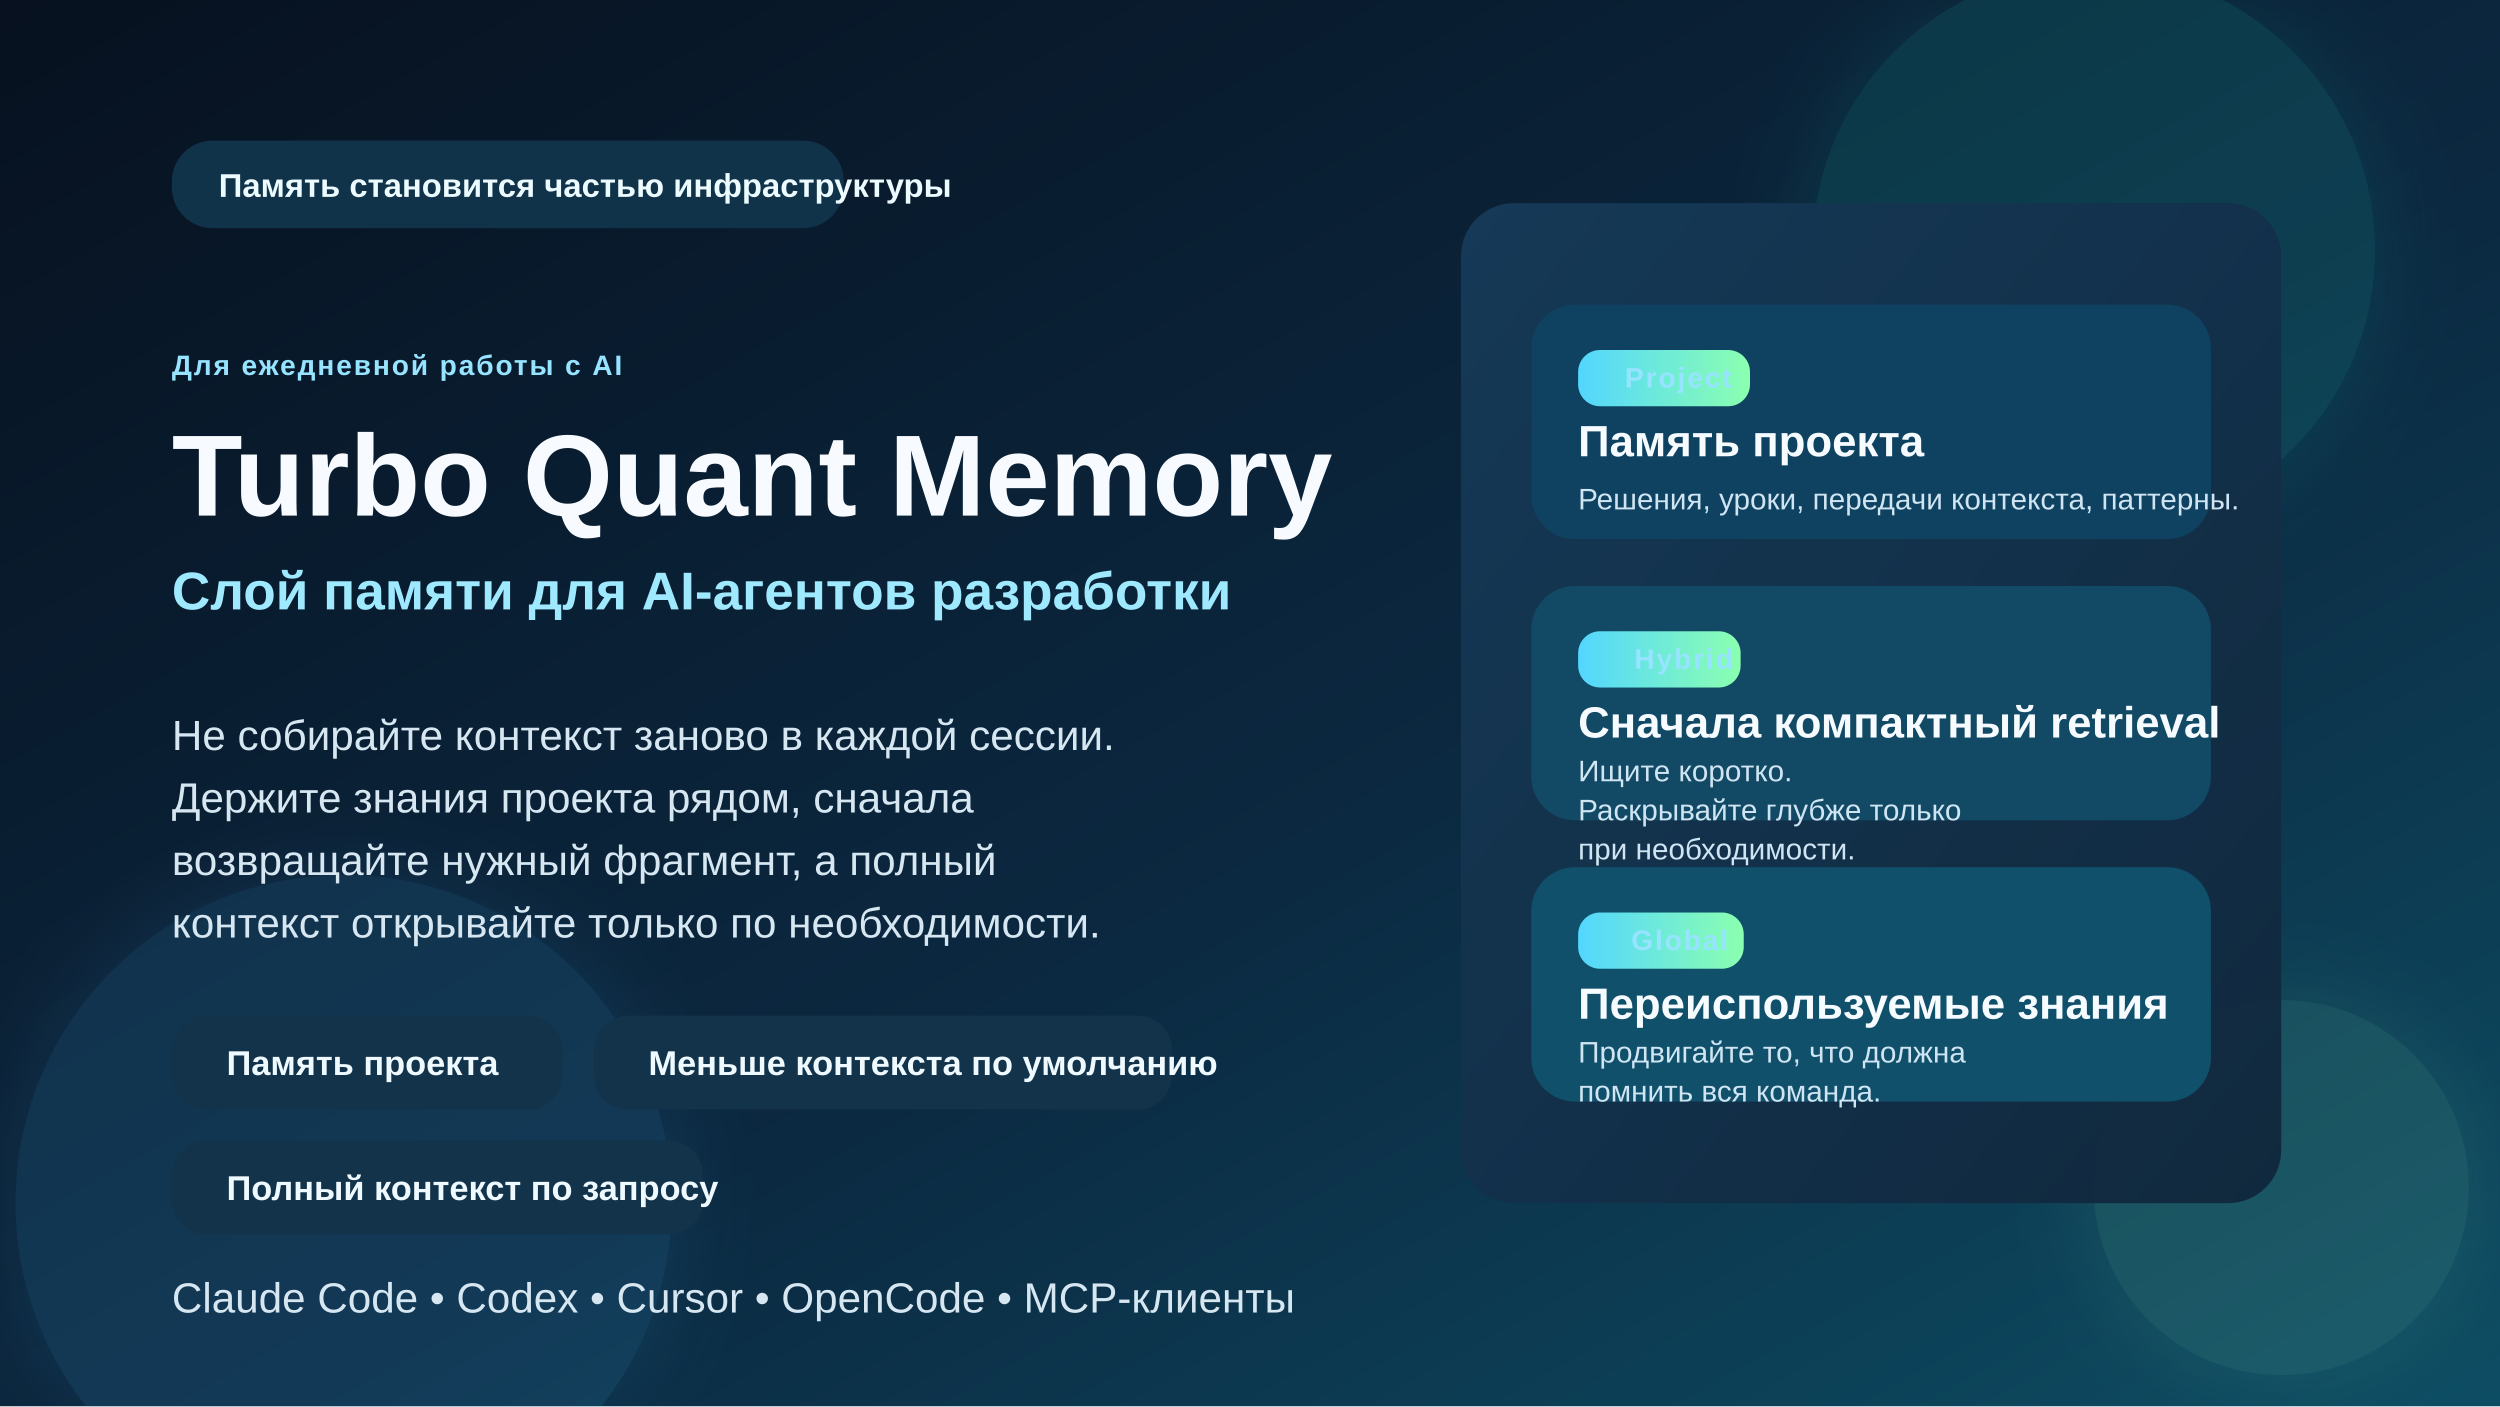
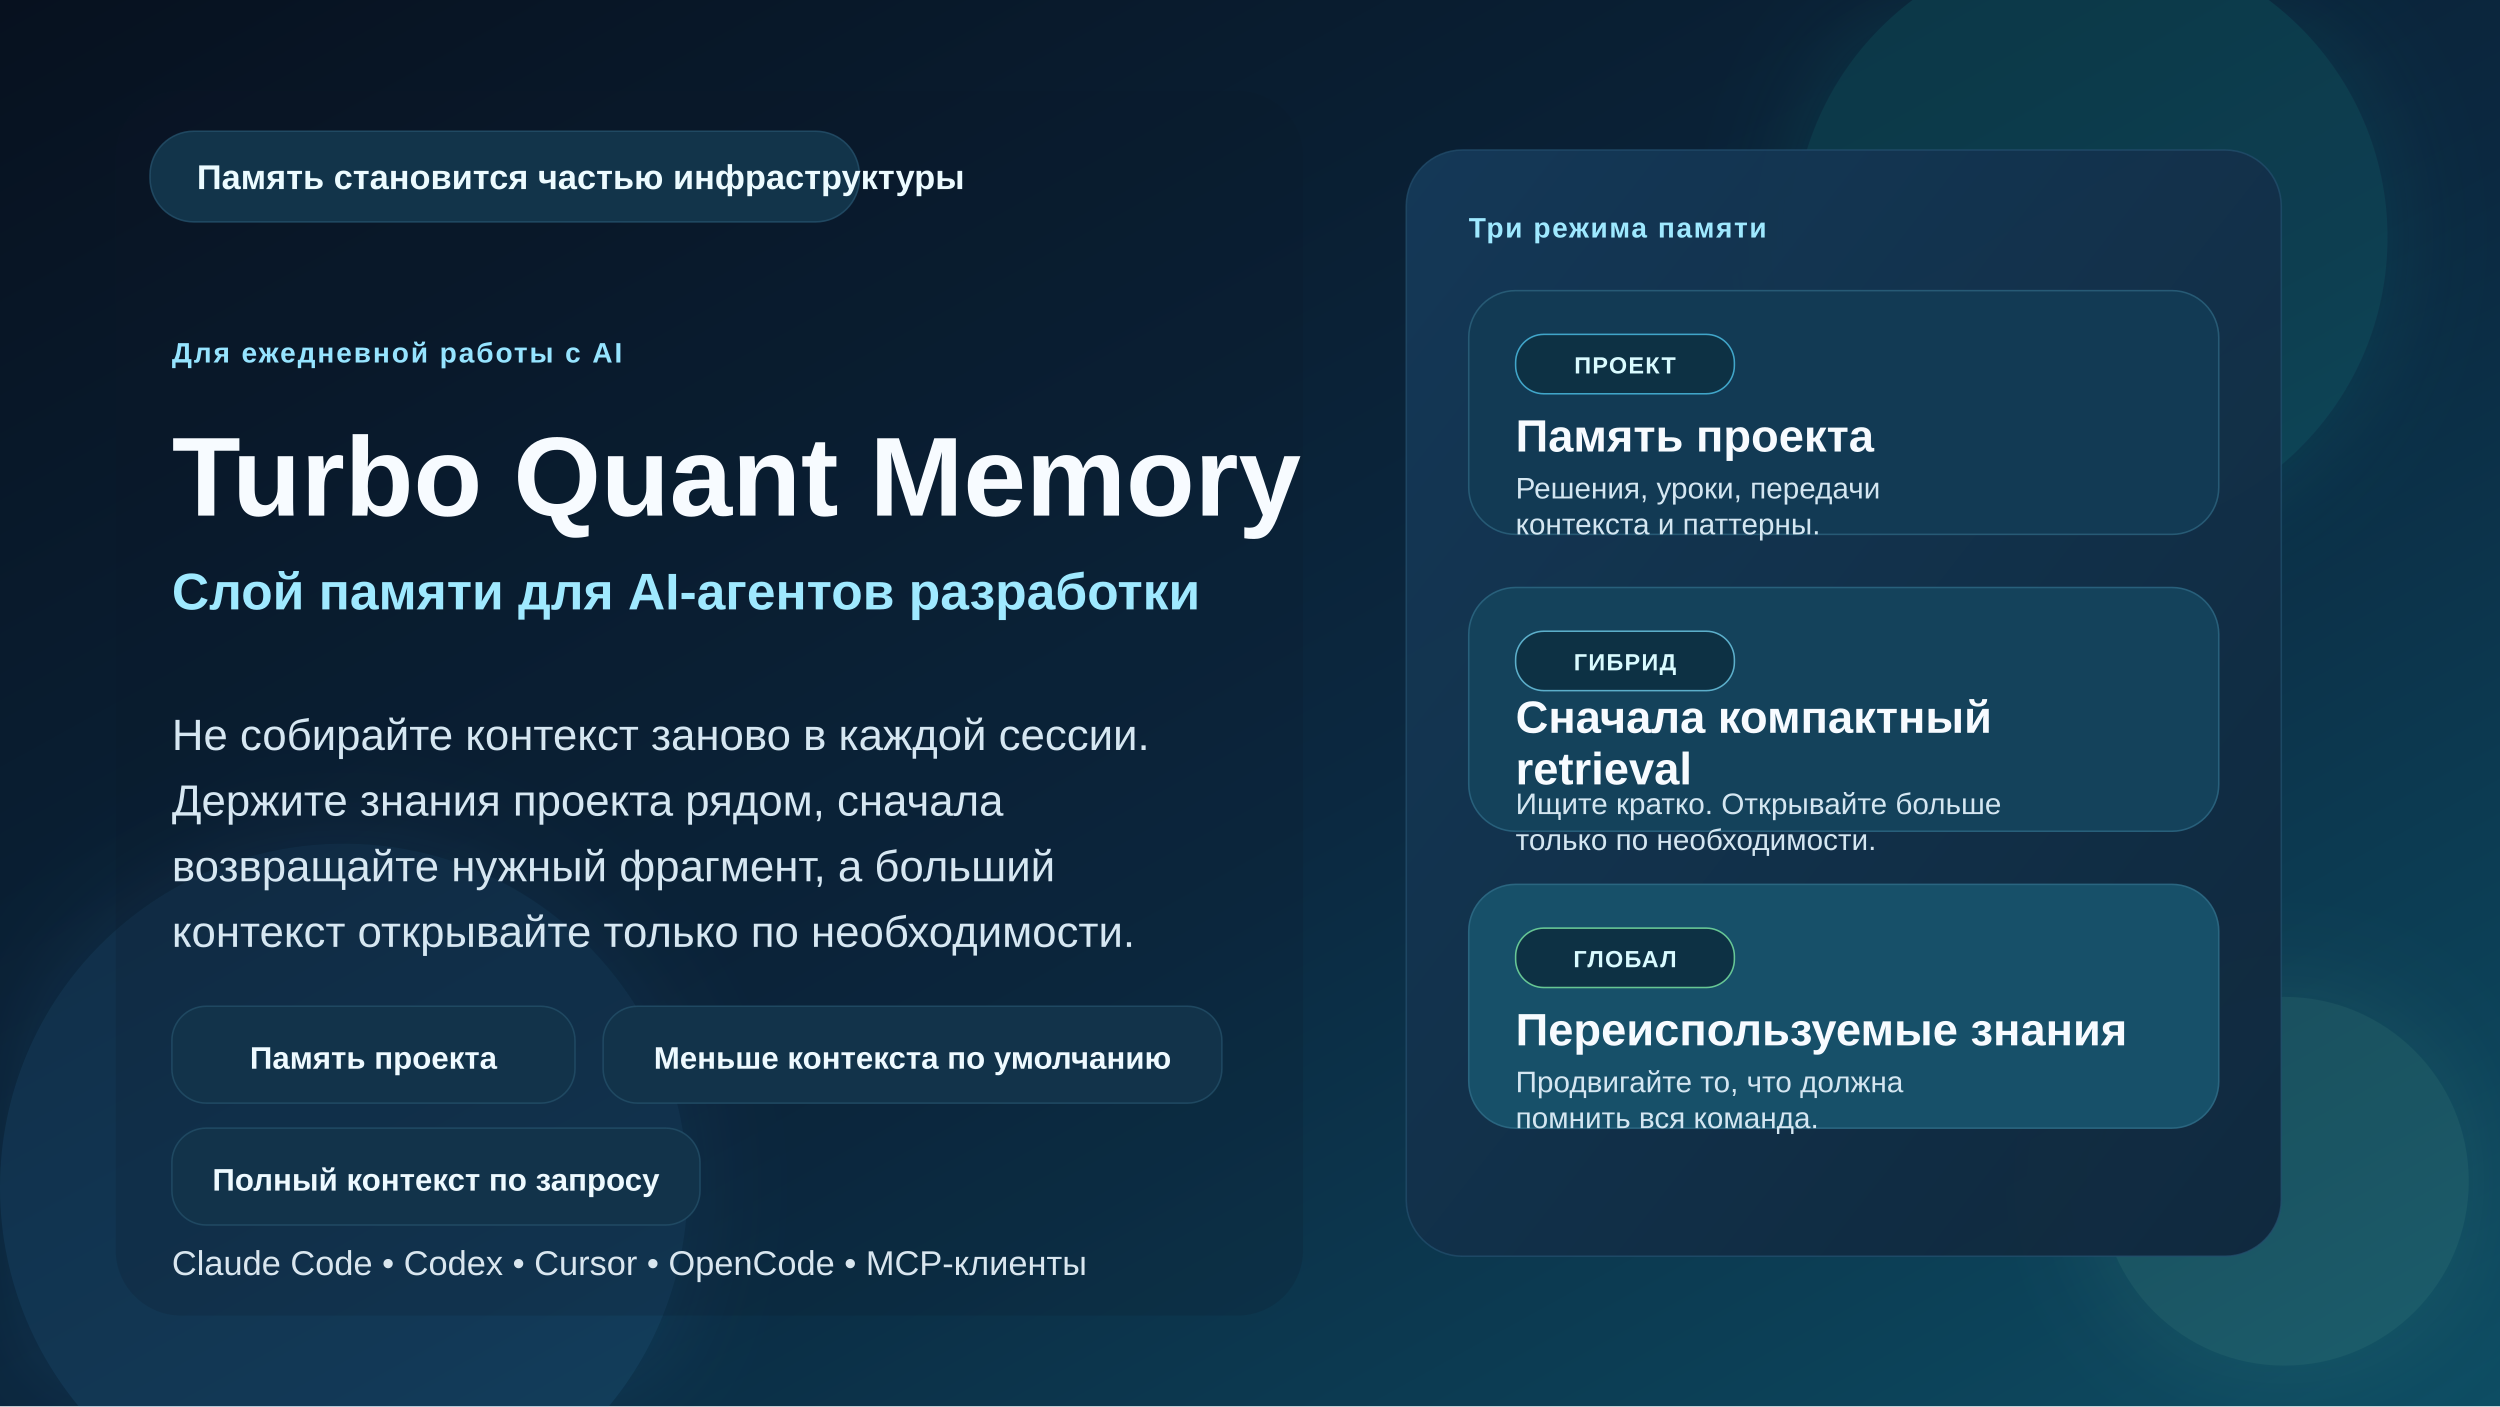
<svg xmlns="http://www.w3.org/2000/svg" width="1600" height="900" viewBox="0 0 1600 900" role="img" aria-labelledby="title desc">
  <defs>
    <linearGradient id="bg" x1="0%" y1="0%" x2="100%" y2="100%">
      <stop offset="0%" stop-color="#07111f" />
      <stop offset="55%" stop-color="#0b2840" />
      <stop offset="100%" stop-color="#0d4d63" />
    </linearGradient>
    <linearGradient id="panel" x1="0%" y1="0%" x2="100%" y2="100%">
      <stop offset="0%" stop-color="#153958" />
      <stop offset="100%" stop-color="#10283c" />
    </linearGradient>
-     <linearGradient id="accent" x1="0%" y1="0%" x2="100%" y2="0%">
-       <stop offset="0%" stop-color="#53d6ff" />
-       <stop offset="100%" stop-color="#8bffb0" />
-     </linearGradient>
    <filter id="glow" x="-30%" y="-30%" width="160%" height="160%">
-       <feGaussianBlur stdDeviation="28" result="blur" />
+       <feGaussianBlur stdDeviation="34" result="blur" />
      <feMerge>
        <feMergeNode in="blur" />
        <feMergeNode in="SourceGraphic" />
      </feMerge>
    </filter>
    <style>
-       .title { font: 700 74px 'Segoe UI', Arial, sans-serif; fill: #f7fbff; }
-       .subtitle { font: 600 34px 'Segoe UI', Arial, sans-serif; fill: #9fe9ff; }
-       .body { font: 400 27px 'Segoe UI', Arial, sans-serif; fill: #d6e7f2; }
-       .pill { font: 600 21px 'Segoe UI', Arial, sans-serif; fill: #ecfbff; }
-       .chip { font: 600 22px 'Segoe UI', Arial, sans-serif; fill: #eefaff; }
-       .cardTitle { font: 700 28px 'Segoe UI', Arial, sans-serif; fill: #f5fbff; }
-       .cardText { font: 400 19px 'Segoe UI', Arial, sans-serif; fill: #cfe5f3; }
-       .small { font: 600 18px 'Segoe UI', Arial, sans-serif; fill: #96e4ff; letter-spacing: 1.2px; text-transform: uppercase; }
+       .title { font: 700 72px 'Segoe UI', Arial, sans-serif; fill: #f7fbff; }
+       .subtitle { font: 600 33px 'Segoe UI', Arial, sans-serif; fill: #9fe9ff; }
+       .body { font: 400 28px 'Segoe UI', Arial, sans-serif; fill: #d6e7f2; }
+       .kicker { font: 600 22px 'Segoe UI', Arial, sans-serif; fill: #ecfbff; }
+       .eyebrow { font: 700 18px 'Segoe UI', Arial, sans-serif; fill: #96e4ff; letter-spacing: 1.2px; text-transform: uppercase; }
+       .chip { font: 700 20px 'Segoe UI', Arial, sans-serif; fill: #eefaff; }
+       .footer { font: 500 22px 'Segoe UI', Arial, sans-serif; fill: #d9e6ef; }
+       .panelHeading { font: 700 18px 'Segoe UI', Arial, sans-serif; fill: #9fe9ff; letter-spacing: 1px; text-transform: uppercase; }
+       .badgeLabel { font: 700 15px 'Segoe UI', Arial, sans-serif; fill: #d9fbff; letter-spacing: 0.8px; }
+       .cardTitle { font: 700 29px 'Segoe UI', Arial, sans-serif; fill: #f7fbff; }
+       .cardText { font: 400 19px 'Segoe UI', Arial, sans-serif; fill: #d4e6f1; }
    </style>
  </defs>
  <rect width="1600" height="900" fill="url(#bg)" />
-   <circle cx="1340" cy="160" r="180" fill="#1ee3cf" opacity="0.12" filter="url(#glow)" />
-   <circle cx="220" cy="770" r="210" fill="#46b8ff" opacity="0.12" filter="url(#glow)" />
-   <circle cx="1460" cy="760" r="120" fill="#97ffbe" opacity="0.1" filter="url(#glow)" />
-   <rect x="110" y="90" rx="26" ry="26" width="430" height="56" fill="#11344a" opacity="0.95" />
-   <text x="140" y="126" class="pill">Память становится частью инфраструктуры</text>
-   <text x="110" y="240" class="small">Для ежедневной работы с AI</text>
+   <circle cx="1338" cy="152" r="190" fill="#1ee3cf" opacity="0.12" filter="url(#glow)" />
+   <circle cx="220" cy="760" r="220" fill="#46b8ff" opacity="0.11" filter="url(#glow)" />
+   <circle cx="1462" cy="756" r="118" fill="#97ffbe" opacity="0.10" filter="url(#glow)" />
+   <rect x="74" y="58" rx="42" ry="42" width="760" height="784" fill="#0a1828" opacity="0.18" />
+   <rect x="96" y="84" rx="28" ry="28" width="454" height="58" fill="#12344a" stroke="#25506a" stroke-opacity="0.8" />
+   <text x="126" y="121" class="kicker">Память становится частью инфраструктуры</text>
+   <text x="110" y="232" class="eyebrow">Для ежедневной работы с AI</text>
  <text x="110" y="330" class="title">Turbo Quant Memory</text>
  <text x="110" y="390" class="subtitle">Слой памяти для AI-агентов разработки</text>
  <text x="110" y="480" class="body">
    <tspan x="110" dy="0">Не собирайте контекст заново в каждой сессии.</tspan>
-     <tspan x="110" dy="40">Держите знания проекта рядом, сначала</tspan>
-     <tspan x="110" dy="40">возвращайте нужный фрагмент, а полный</tspan>
-     <tspan x="110" dy="40">контекст открывайте только по необходимости.</tspan>
+     <tspan x="110" dy="42">Держите знания проекта рядом, сначала</tspan>
+     <tspan x="110" dy="42">возвращайте нужный фрагмент, а больший</tspan>
+     <tspan x="110" dy="42">контекст открывайте только по необходимости.</tspan>
  </text>
-   <rect x="110" y="650" rx="22" ry="22" width="250" height="60" fill="#12334a" />
-   <rect x="380" y="650" rx="22" ry="22" width="370" height="60" fill="#12334a" />
-   <rect x="110" y="730" rx="22" ry="22" width="340" height="60" fill="#12334a" />
-   <text x="145" y="688" class="chip">Память проекта</text>
-   <text x="415" y="688" class="chip">Меньше контекста по умолчанию</text>
-   <text x="145" y="768" class="chip">Полный контекст по запросу</text>
-   <text x="110" y="840" class="body">Claude Code  •  Codex  •  Cursor  •  OpenCode  •  MCP-клиенты</text>
-   <rect x="935" y="130" rx="34" ry="34" width="525" height="640" fill="url(#panel)" opacity="0.98" />
-   <rect x="980" y="195" rx="28" ry="28" width="435" height="150" fill="#0f4260" />
-   <rect x="980" y="375" rx="28" ry="28" width="435" height="150" fill="#124964" />
-   <rect x="980" y="555" rx="28" ry="28" width="435" height="150" fill="#10506a" />
-   <rect x="1010" y="224" rx="14" ry="14" width="110" height="36" fill="url(#accent)" />
-   <text x="1040" y="248" class="small" fill="#062032">Project</text>
-   <text x="1010" y="292" class="cardTitle">Память проекта</text>
-   <text x="1010" y="326" class="cardText">Решения, уроки, передачи контекста, паттерны.</text>
-   <rect x="1010" y="404" rx="14" ry="14" width="104" height="36" fill="url(#accent)" />
-   <text x="1046" y="428" class="small" fill="#062032">Hybrid</text>
-   <text x="1010" y="472" class="cardTitle">Сначала компактный retrieval</text>
-   <text x="1010" y="500" class="cardText">
-     <tspan x="1010" dy="0">Ищите коротко.</tspan>
-     <tspan x="1010" dy="25">Раскрывайте глубже только</tspan>
-     <tspan x="1010" dy="25">при необходимости.</tspan>
+   <rect x="110" y="644" rx="22" ry="22" width="258" height="62" fill="#12334a" stroke="#25506a" stroke-opacity="0.75" />
+   <rect x="386" y="644" rx="22" ry="22" width="396" height="62" fill="#12334a" stroke="#25506a" stroke-opacity="0.75" />
+   <rect x="110" y="722" rx="22" ry="22" width="338" height="62" fill="#12334a" stroke="#25506a" stroke-opacity="0.75" />
+   <text x="239" y="684" class="chip" text-anchor="middle">Память проекта</text>
+   <text x="584" y="684" class="chip" text-anchor="middle">Меньше контекста по умолчанию</text>
+   <text x="279" y="762" class="chip" text-anchor="middle">Полный контекст по запросу</text>
+   <text x="110" y="816" class="footer">Claude Code  •  Codex  •  Cursor  •  OpenCode  •  MCP-клиенты</text>
+   <rect x="900" y="96" rx="36" ry="36" width="560" height="708" fill="url(#panel)" opacity="0.96" stroke="#234f6d" stroke-opacity="0.75" />
+   <text x="940" y="152" class="panelHeading">Три режима памяти</text>
+   <rect x="940" y="186" rx="30" ry="30" width="480" height="156" fill="#123a54" stroke="#2a5f79" stroke-opacity="0.9" />
+   <rect x="940" y="376" rx="30" ry="30" width="480" height="156" fill="#14425b" stroke="#2b6480" stroke-opacity="0.9" />
+   <rect x="940" y="566" rx="30" ry="30" width="480" height="156" fill="#175069" stroke="#2d6a84" stroke-opacity="0.9" />
+   <rect x="970" y="214" rx="18" ry="18" width="140" height="38" fill="#0d3144" stroke="#56d6ff" stroke-opacity="0.7" />
+   <text x="1040" y="239" class="badgeLabel" text-anchor="middle">ПРОЕКТ</text>
+   <text x="970" y="289" class="cardTitle">Память проекта</text>
+   <text x="970" y="319" class="cardText">
+     <tspan x="970" dy="0">Решения, уроки, передачи</tspan>
+     <tspan x="970" dy="23">контекста и паттерны.</tspan>
  </text>
-   <rect x="1010" y="584" rx="14" ry="14" width="106" height="36" fill="url(#accent)" />
-   <text x="1044" y="608" class="small" fill="#062032">Global</text>
-   <text x="1010" y="652" class="cardTitle">Переиспользуемые знания</text>
-   <text x="1010" y="680" class="cardText">
-     <tspan x="1010" dy="0">Продвигайте то, что должна</tspan>
-     <tspan x="1010" dy="25">помнить вся команда.</tspan>
+   <rect x="970" y="404" rx="18" ry="18" width="140" height="38" fill="#0d3144" stroke="#7ce1ff" stroke-opacity="0.7" />
+   <text x="1040" y="429" class="badgeLabel" text-anchor="middle">ГИБРИД</text>
+   <text x="970" y="469" class="cardTitle">
+     <tspan x="970" dy="0">Сначала компактный</tspan>
+     <tspan x="970" dy="33">retrieval</tspan>
+   </text>
+   <text x="970" y="521" class="cardText">
+     <tspan x="970" dy="0">Ищите кратко. Открывайте больше</tspan>
+     <tspan x="970" dy="23">только по необходимости.</tspan>
+   </text>
+   <rect x="970" y="594" rx="18" ry="18" width="140" height="38" fill="#0d3144" stroke="#8bffb0" stroke-opacity="0.7" />
+   <text x="1040" y="619" class="badgeLabel" text-anchor="middle">ГЛОБАЛ</text>
+   <text x="970" y="669" class="cardTitle">Переиспользуемые знания</text>
+   <text x="970" y="699" class="cardText">
+     <tspan x="970" dy="0">Продвигайте то, что должна</tspan>
+     <tspan x="970" dy="23">помнить вся команда.</tspan>
  </text>
</svg>
